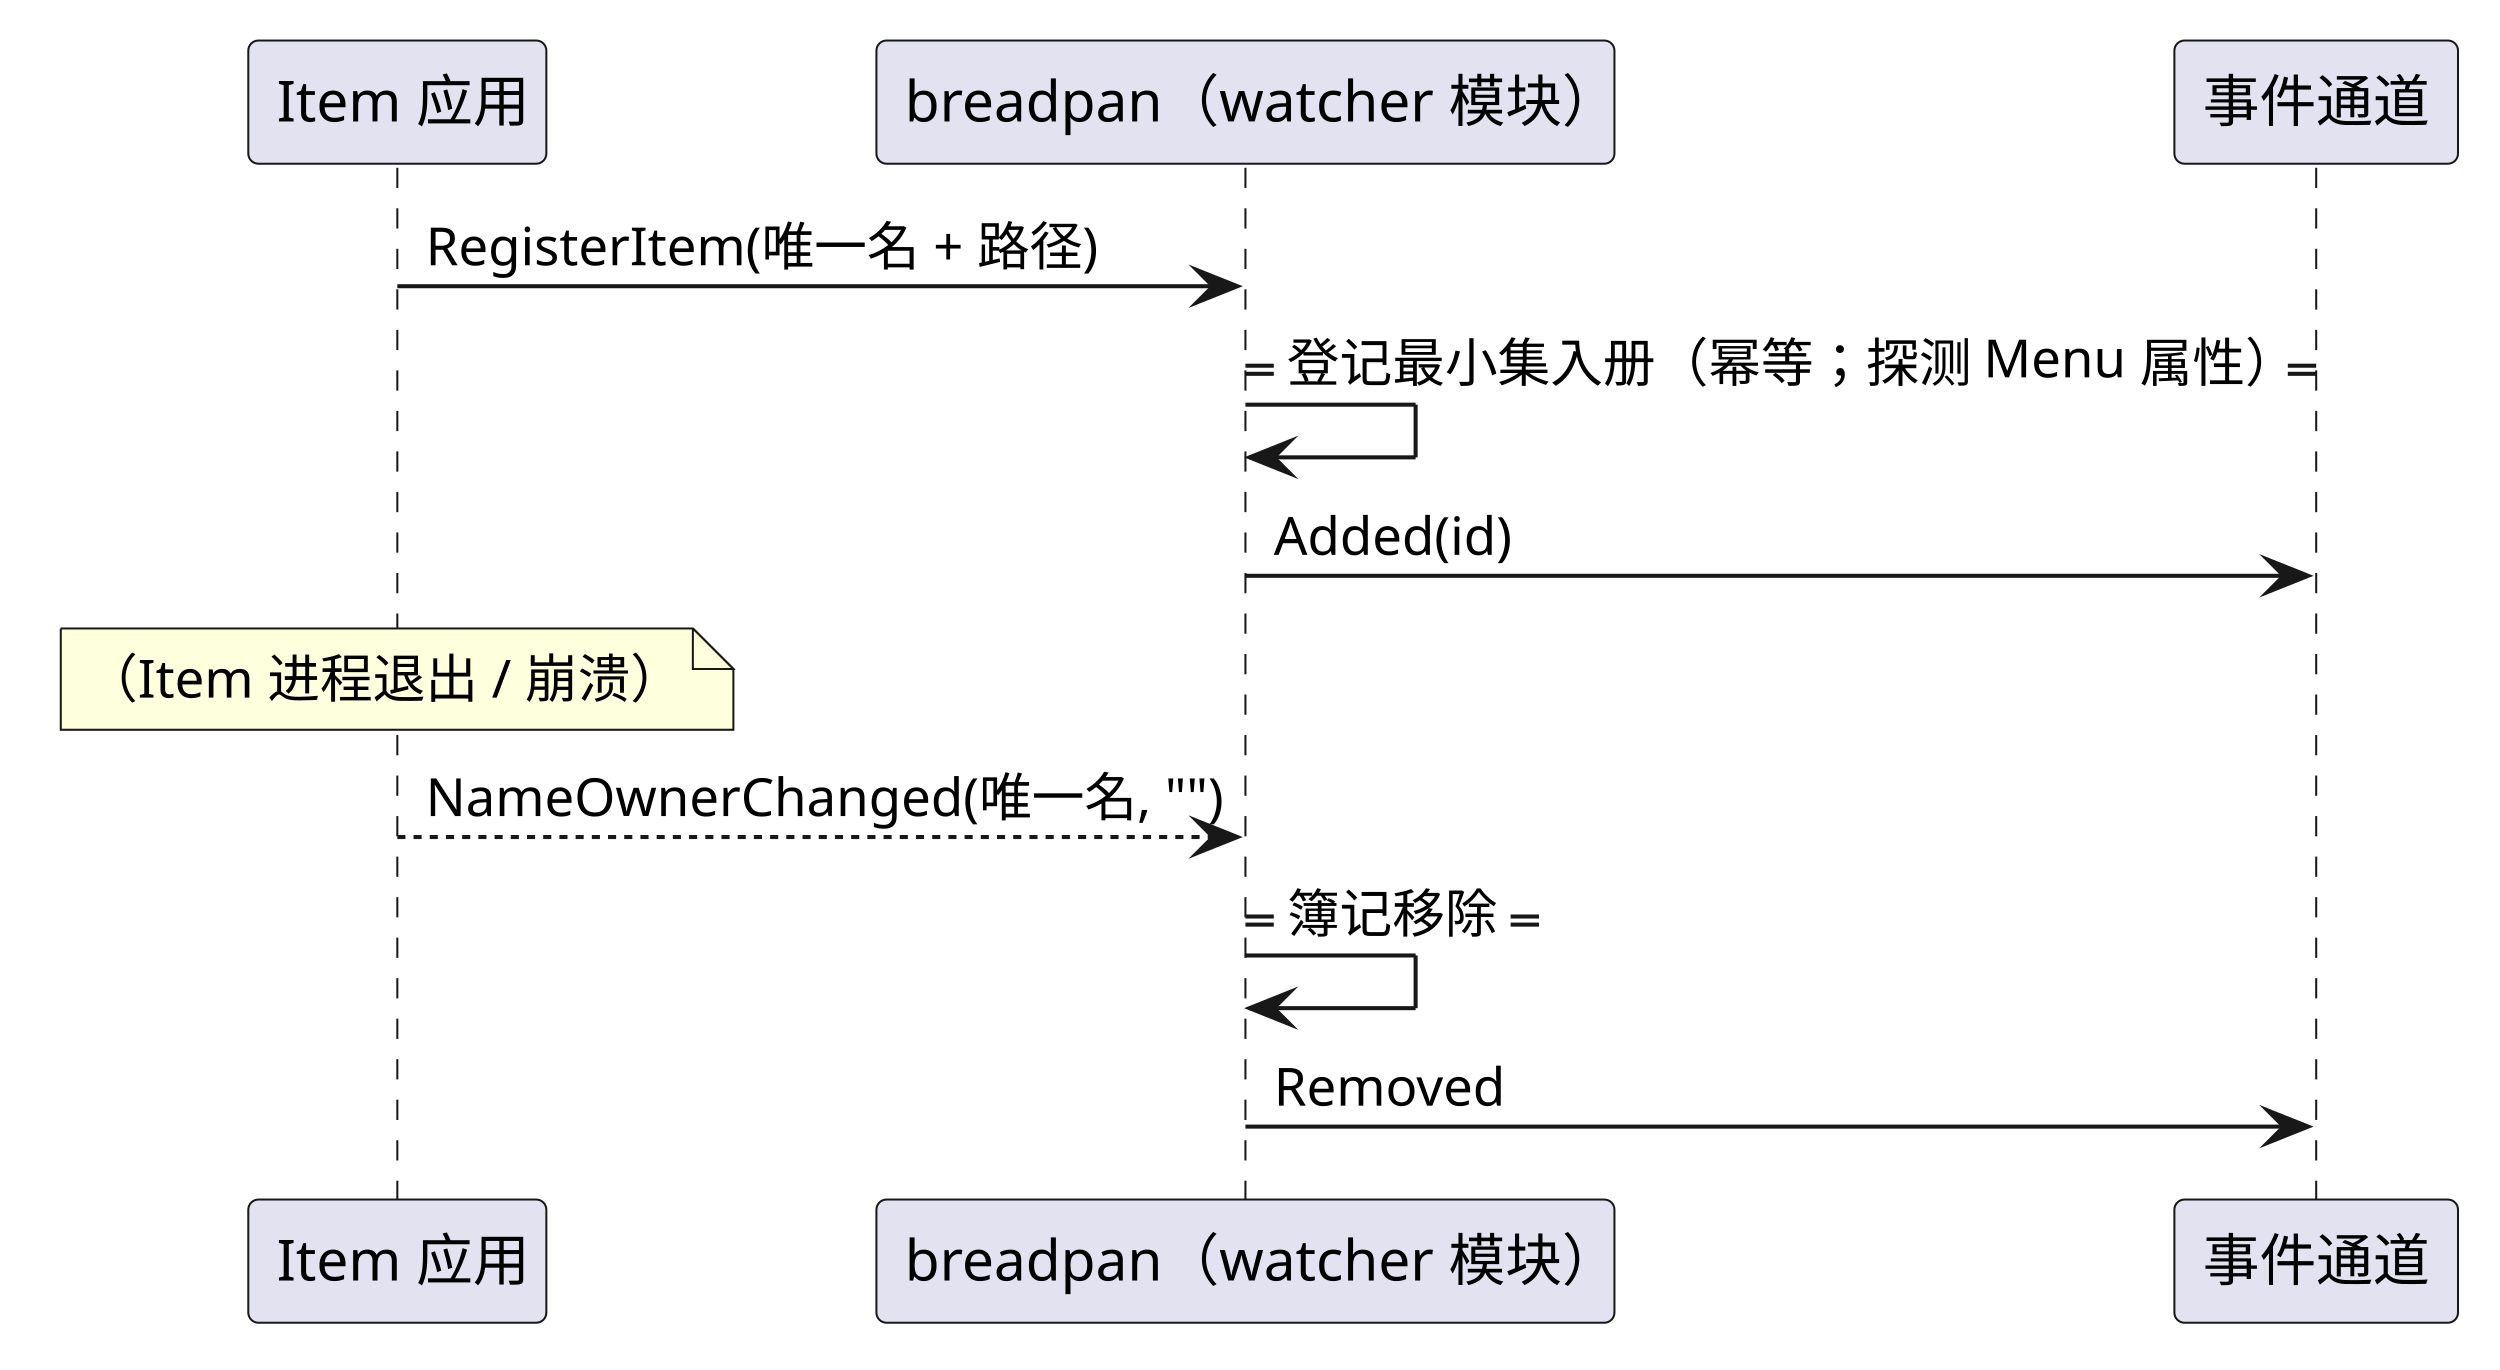
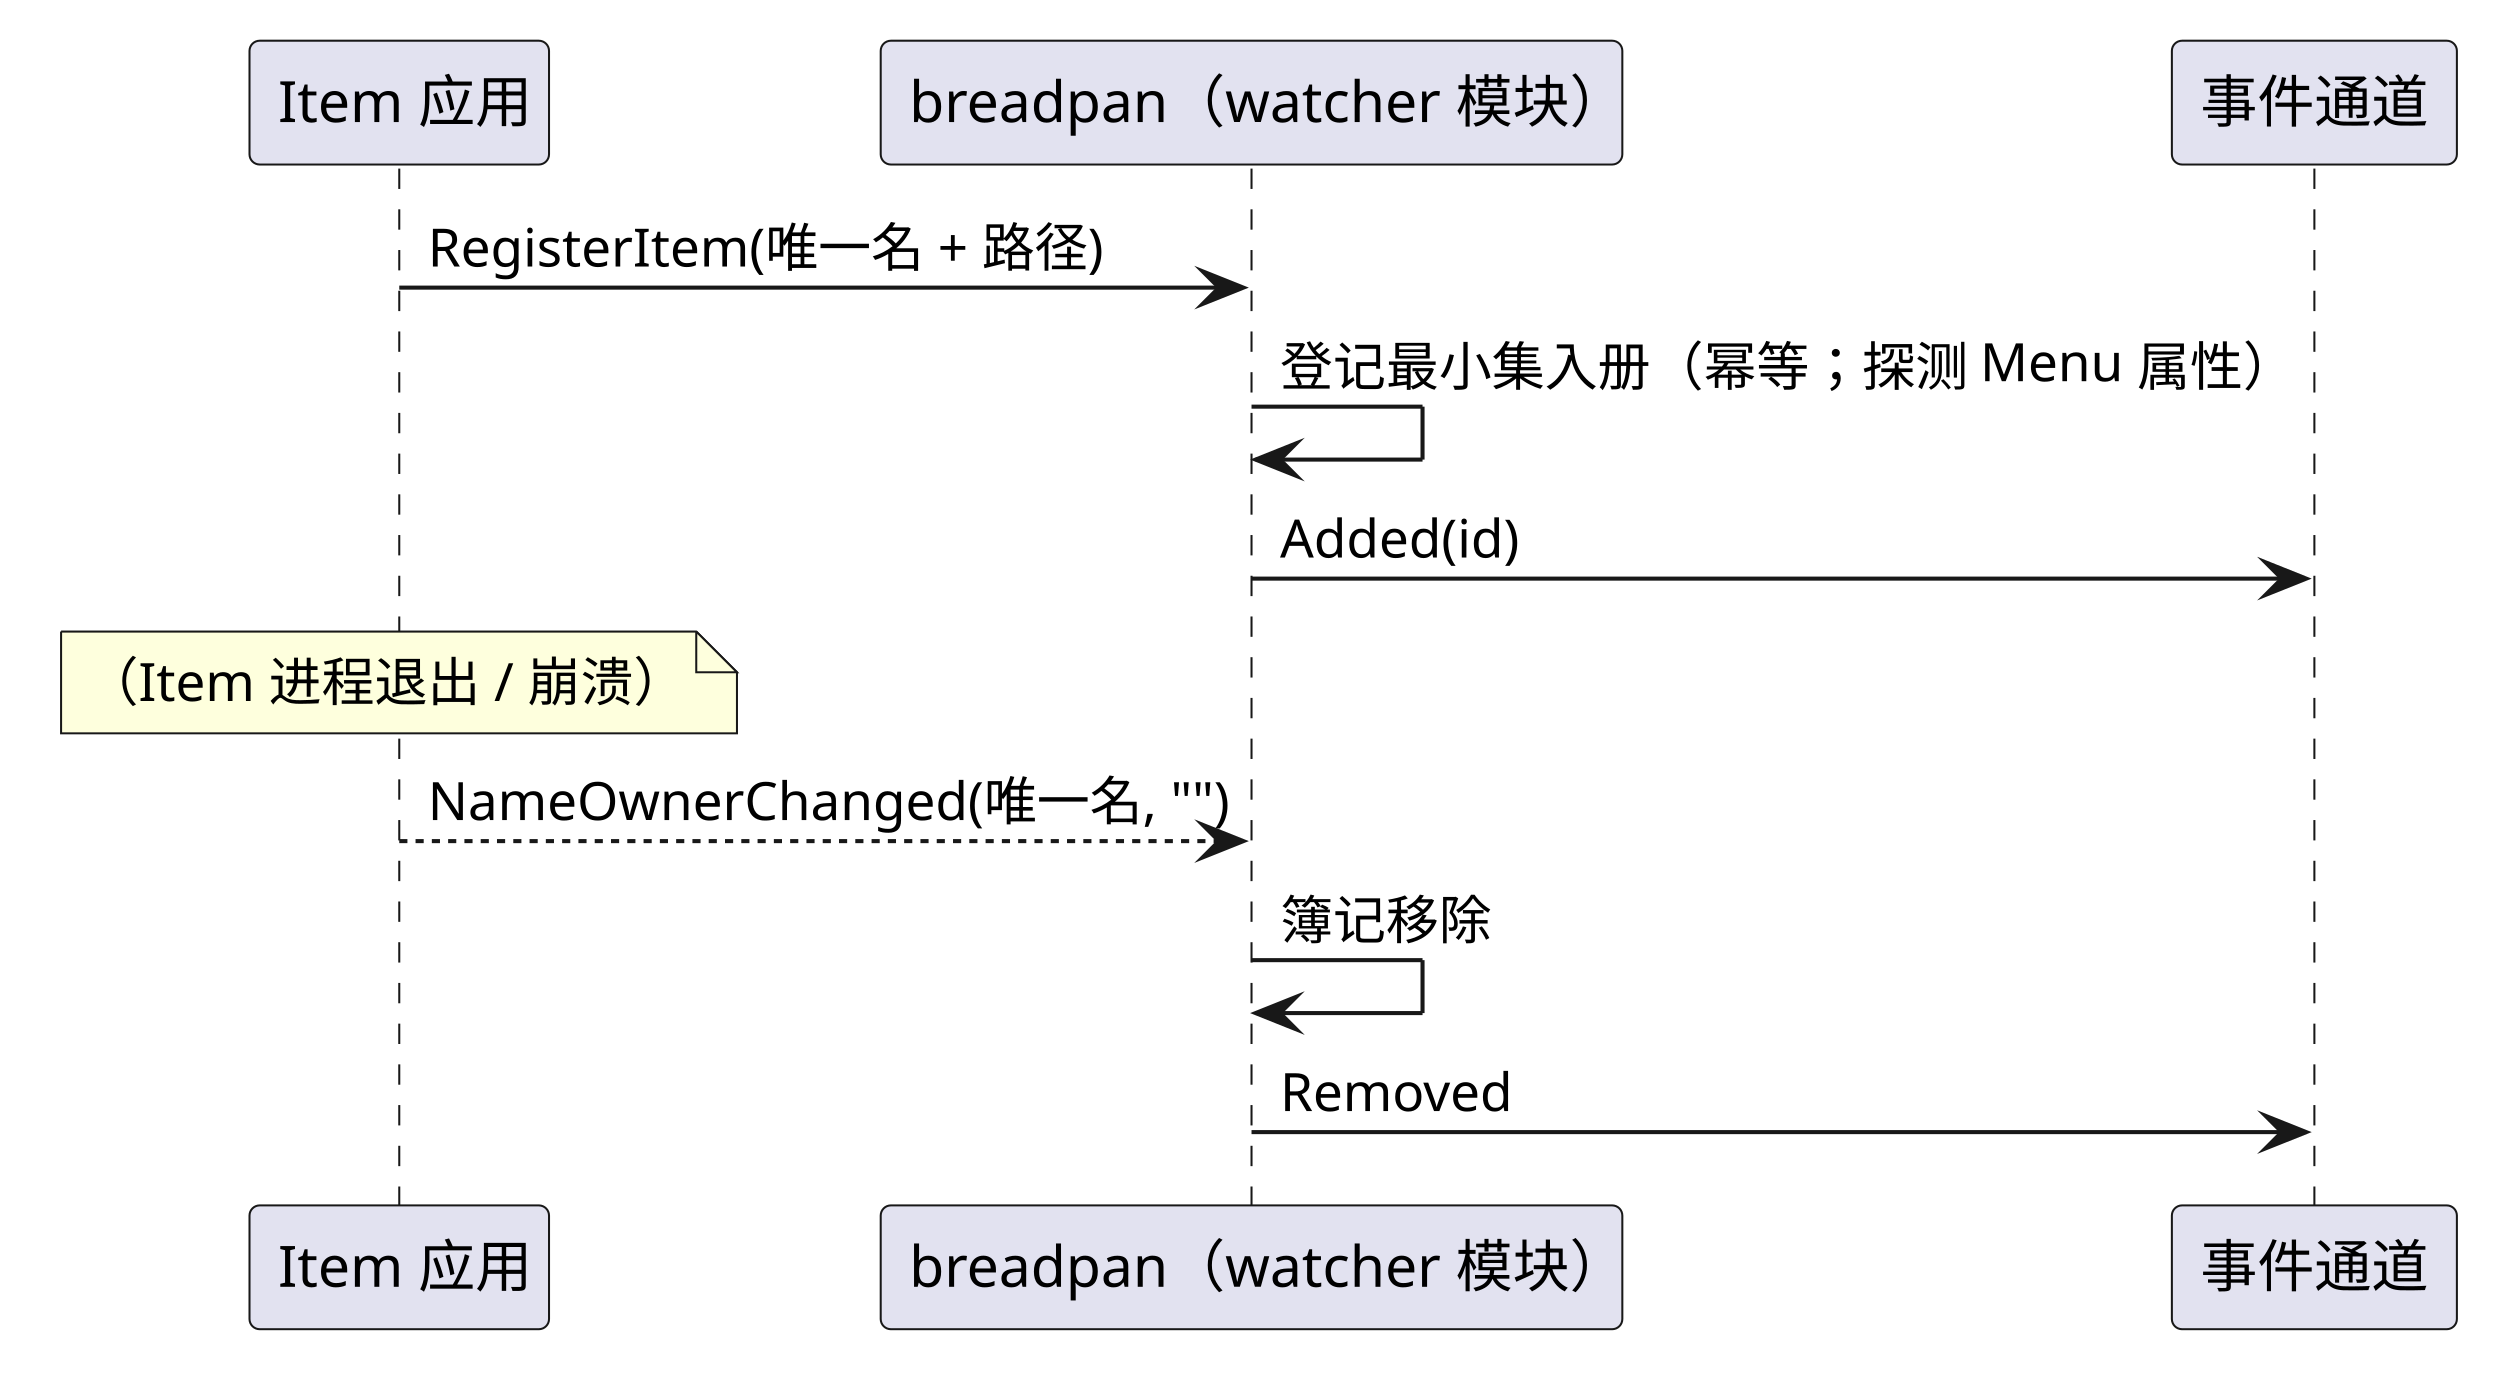
- <svg xmlns="http://www.w3.org/2000/svg" version="1.1" data-diagram-type="SEQUENCE" style="width:617px;height:338px;background:#FFFFFF;" width="617px" height="338px" viewBox="0 0 617 338" zoomAndPan="magnify" preserveAspectRatio="none" contentStyleType="text/css">
+ <svg xmlns="http://www.w3.org/2000/svg" version="1.1" data-diagram-type="SEQUENCE" style="width:614px;height:338px;background:#FFFFFF;" width="614px" height="338px" viewBox="0 0 614 338" zoomAndPan="magnify" preserveAspectRatio="none" contentStyleType="text/css">
  <defs />
  <g font-family="sans-serif" lengthAdjust="spacing">
    <g>
      <rect x="94.56" y="41.406" width="8" height="254.641" fill="#000" fill-opacity="0" />
      <line x1="98.06" y1="41.406" x2="98.06" y2="296.047" style="stroke:#181818;stroke-width:0.5;stroke-dasharray:5,5;" />
    </g>
    <g>
      <rect x="303.874" y="41.406" width="8" height="254.641" fill="#000" fill-opacity="0" />
      <line x1="307.374" y1="41.406" x2="307.374" y2="296.047" style="stroke:#181818;stroke-width:0.5;stroke-dasharray:5,5;" />
    </g>
    <g>
-       <rect x="568.137" y="41.406" width="8" height="254.641" fill="#000" fill-opacity="0" />
-       <line x1="571.637" y1="41.406" x2="571.637" y2="296.047" style="stroke:#181818;stroke-width:0.5;stroke-dasharray:5,5;" />
+       <rect x="564.912" y="41.406" width="8" height="254.641" fill="#000" fill-opacity="0" />
+       <line x1="568.412" y1="41.406" x2="568.412" y2="296.047" style="stroke:#181818;stroke-width:0.5;stroke-dasharray:5,5;" />
    </g>
    <rect x="61.279" y="10" width="73.561" height="30.406" fill="#E2E2F0" style="stroke:#181818;stroke-width:0.5;" rx="2.5" ry="2.5" />
    <text x="68.279" y="29.988" fill="#000" font-size="14" textLength="59.561">Item 应用</text>
    <rect x="216.302" y="10" width="182.143" height="30.406" fill="#E2E2F0" style="stroke:#181818;stroke-width:0.5;" rx="2.5" ry="2.5" />
    <text x="223.302" y="29.988" fill="#000" font-size="14" textLength="168.143">breadpan（watcher 模块）</text>
-     <rect x="536.637" y="10" width="70" height="30.406" fill="#E2E2F0" style="stroke:#181818;stroke-width:0.5;" rx="2.5" ry="2.5" />
-     <text x="543.637" y="29.988" fill="#000" font-size="14" textLength="56">事件通道</text>
+     <rect x="533.412" y="10" width="70" height="30.406" fill="#E2E2F0" style="stroke:#181818;stroke-width:0.5;" rx="2.5" ry="2.5" />
+     <text x="540.412" y="29.988" fill="#000" font-size="14" textLength="56">事件通道</text>
    <rect x="61.279" y="296.047" width="73.561" height="30.406" fill="#E2E2F0" style="stroke:#181818;stroke-width:0.5;" rx="2.5" ry="2.5" />
    <text x="68.279" y="316.035" fill="#000" font-size="14" textLength="59.561">Item 应用</text>
    <rect x="216.302" y="296.047" width="182.143" height="30.406" fill="#E2E2F0" style="stroke:#181818;stroke-width:0.5;" rx="2.5" ry="2.5" />
    <text x="223.302" y="316.035" fill="#000" font-size="14" textLength="168.143">breadpan（watcher 模块）</text>
-     <rect x="536.637" y="296.047" width="70" height="30.406" fill="#E2E2F0" style="stroke:#181818;stroke-width:0.5;" rx="2.5" ry="2.5" />
-     <text x="543.637" y="316.035" fill="#000" font-size="14" textLength="56">事件通道</text>
+     <rect x="533.412" y="296.047" width="70" height="30.406" fill="#E2E2F0" style="stroke:#181818;stroke-width:0.5;" rx="2.5" ry="2.5" />
+     <text x="540.412" y="316.035" fill="#000" font-size="14" textLength="56">事件通道</text>
    <polygon points="295.374,66.641,305.374,70.641,295.374,74.641,299.374,70.641" fill="#181818" style="stroke:#181818;stroke-width:1;stroke-linejoin:miter;stroke-miterlimit:10;" />
    <line x1="98.06" y1="70.641" x2="301.374" y2="70.641" style="stroke:#181818;stroke-width:1;" />
    <text x="105.06" y="65.467" fill="#000" font-size="13" textLength="161.51">RegisterItem(唯一名 + 路径)</text>
    <line x1="307.374" y1="99.875" x2="349.374" y2="99.875" style="stroke:#181818;stroke-width:1;" />
    <line x1="349.374" y1="99.875" x2="349.374" y2="112.875" style="stroke:#181818;stroke-width:1;" />
    <line x1="308.374" y1="112.875" x2="349.374" y2="112.875" style="stroke:#181818;stroke-width:1;" />
    <polygon points="318.374,108.875,308.374,112.875,318.374,116.875,314.374,112.875" fill="#181818" style="stroke:#181818;stroke-width:1;stroke-linejoin:miter;stroke-miterlimit:10;" />
-     <line x1="307.374" y1="90.258" x2="314.374" y2="90.258" style="stroke:#181818;stroke-width:1;" />
-     <line x1="307.374" y1="92.258" x2="314.374" y2="92.258" style="stroke:#181818;stroke-width:1;" />
-     <text x="317.598" y="94.201" fill="#000" font-size="13" textLength="247.038">登记最小集入册（幂等；探测 Menu 属性）</text>
-     <line x1="564.637" y1="90.258" x2="571.637" y2="90.258" style="stroke:#181818;stroke-width:1;" />
-     <line x1="564.637" y1="92.258" x2="571.637" y2="92.258" style="stroke:#181818;stroke-width:1;" />
-     <polygon points="559.637,138.109,569.637,142.109,559.637,146.109,563.637,142.109" fill="#181818" style="stroke:#181818;stroke-width:1;stroke-linejoin:miter;stroke-miterlimit:10;" />
-     <line x1="307.374" y1="142.109" x2="565.637" y2="142.109" style="stroke:#181818;stroke-width:1;" />
+     <text x="314.374" y="94.701" fill="#000" font-size="13" textLength="247.038">登记最小集入册（幂等；探测 Menu 属性）</text>
+     <polygon points="556.412,138.109,566.412,142.109,556.412,146.109,560.412,142.109" fill="#181818" style="stroke:#181818;stroke-width:1;stroke-linejoin:miter;stroke-miterlimit:10;" />
+     <line x1="307.374" y1="142.109" x2="562.412" y2="142.109" style="stroke:#181818;stroke-width:1;" />
    <text x="314.374" y="136.936" fill="#000" font-size="13" textLength="56.837">Added(id)</text>
    <path d="M15,155.109 L15,180.109 L181,180.109 L181,165.109 L171,155.109 L15,155.109" style="stroke:#181818;stroke-width:0.5;" fill="#FEFFDD" />
    <path d="M171,155.109 L171,165.109 L181,165.109 L171,155.109" style="stroke:#181818;stroke-width:0.5;" fill="#FEFFDD" />
    <text x="21" y="172.17" fill="#000" font-size="13" textLength="145.12">（Item 进程退出 / 崩溃）</text>
    <polygon points="295.374,202.578,305.374,206.578,295.374,210.578,299.374,206.578" fill="#181818" style="stroke:#181818;stroke-width:1;stroke-linejoin:miter;stroke-miterlimit:10;" />
    <line x1="98.06" y1="206.578" x2="301.374" y2="206.578" style="stroke:#181818;stroke-width:1;stroke-dasharray:2,2;" />
    <text x="105.06" y="201.404" fill="#000" font-size="13" textLength="185.314">NameOwnerChanged(唯一名, "")</text>
    <line x1="307.374" y1="235.813" x2="349.374" y2="235.813" style="stroke:#181818;stroke-width:1;" />
    <line x1="349.374" y1="235.813" x2="349.374" y2="248.813" style="stroke:#181818;stroke-width:1;" />
    <line x1="308.374" y1="248.813" x2="349.374" y2="248.813" style="stroke:#181818;stroke-width:1;" />
    <polygon points="318.374,244.813,308.374,248.813,318.374,252.813,314.374,248.813" fill="#181818" style="stroke:#181818;stroke-width:1;stroke-linejoin:miter;stroke-miterlimit:10;" />
-     <line x1="307.374" y1="226.195" x2="314.374" y2="226.195" style="stroke:#181818;stroke-width:1;" />
-     <line x1="307.374" y1="228.195" x2="314.374" y2="228.195" style="stroke:#181818;stroke-width:1;" />
-     <text x="317.598" y="230.139" fill="#000" font-size="13" textLength="52">簿记移除</text>
-     <line x1="372.823" y1="226.195" x2="379.823" y2="226.195" style="stroke:#181818;stroke-width:1;" />
-     <line x1="372.823" y1="228.195" x2="379.823" y2="228.195" style="stroke:#181818;stroke-width:1;" />
-     <polygon points="559.637,274.047,569.637,278.047,559.637,282.047,563.637,278.047" fill="#181818" style="stroke:#181818;stroke-width:1;stroke-linejoin:miter;stroke-miterlimit:10;" />
-     <line x1="307.374" y1="278.047" x2="565.637" y2="278.047" style="stroke:#181818;stroke-width:1;" />
+     <text x="314.374" y="230.639" fill="#000" font-size="13" textLength="52">簿记移除</text>
+     <polygon points="556.412,274.047,566.412,278.047,556.412,282.047,560.412,278.047" fill="#181818" style="stroke:#181818;stroke-width:1;stroke-linejoin:miter;stroke-miterlimit:10;" />
+     <line x1="307.374" y1="278.047" x2="562.412" y2="278.047" style="stroke:#181818;stroke-width:1;" />
    <text x="314.374" y="272.873" fill="#000" font-size="13" textLength="54.241">Removed</text>
  </g>
</svg>
